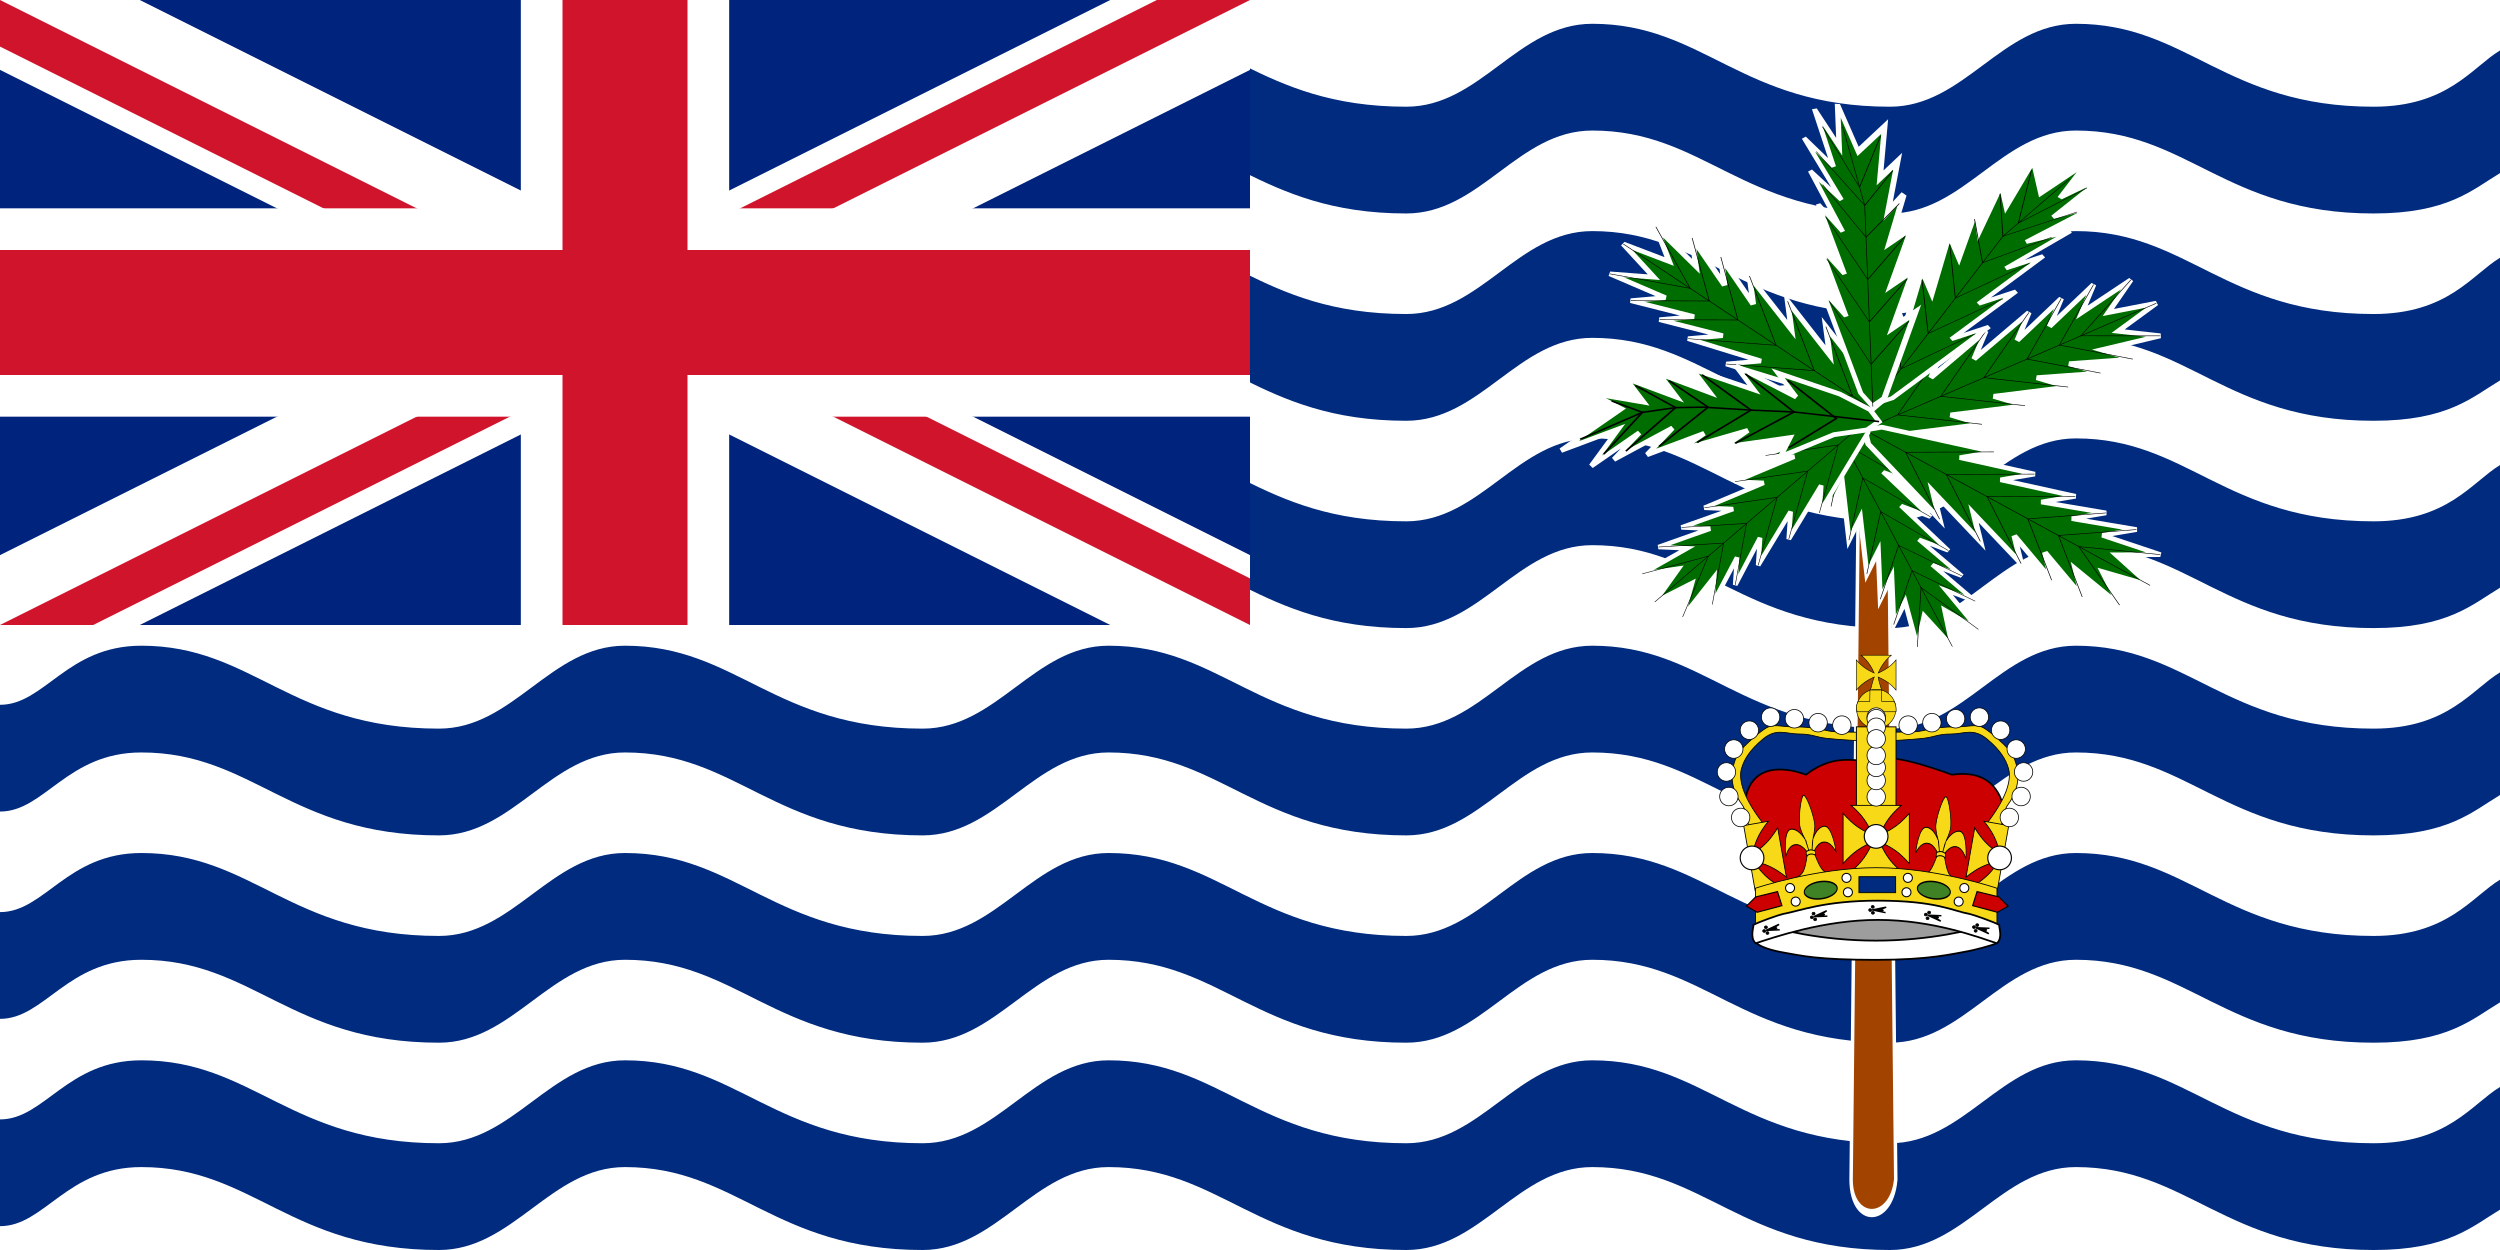
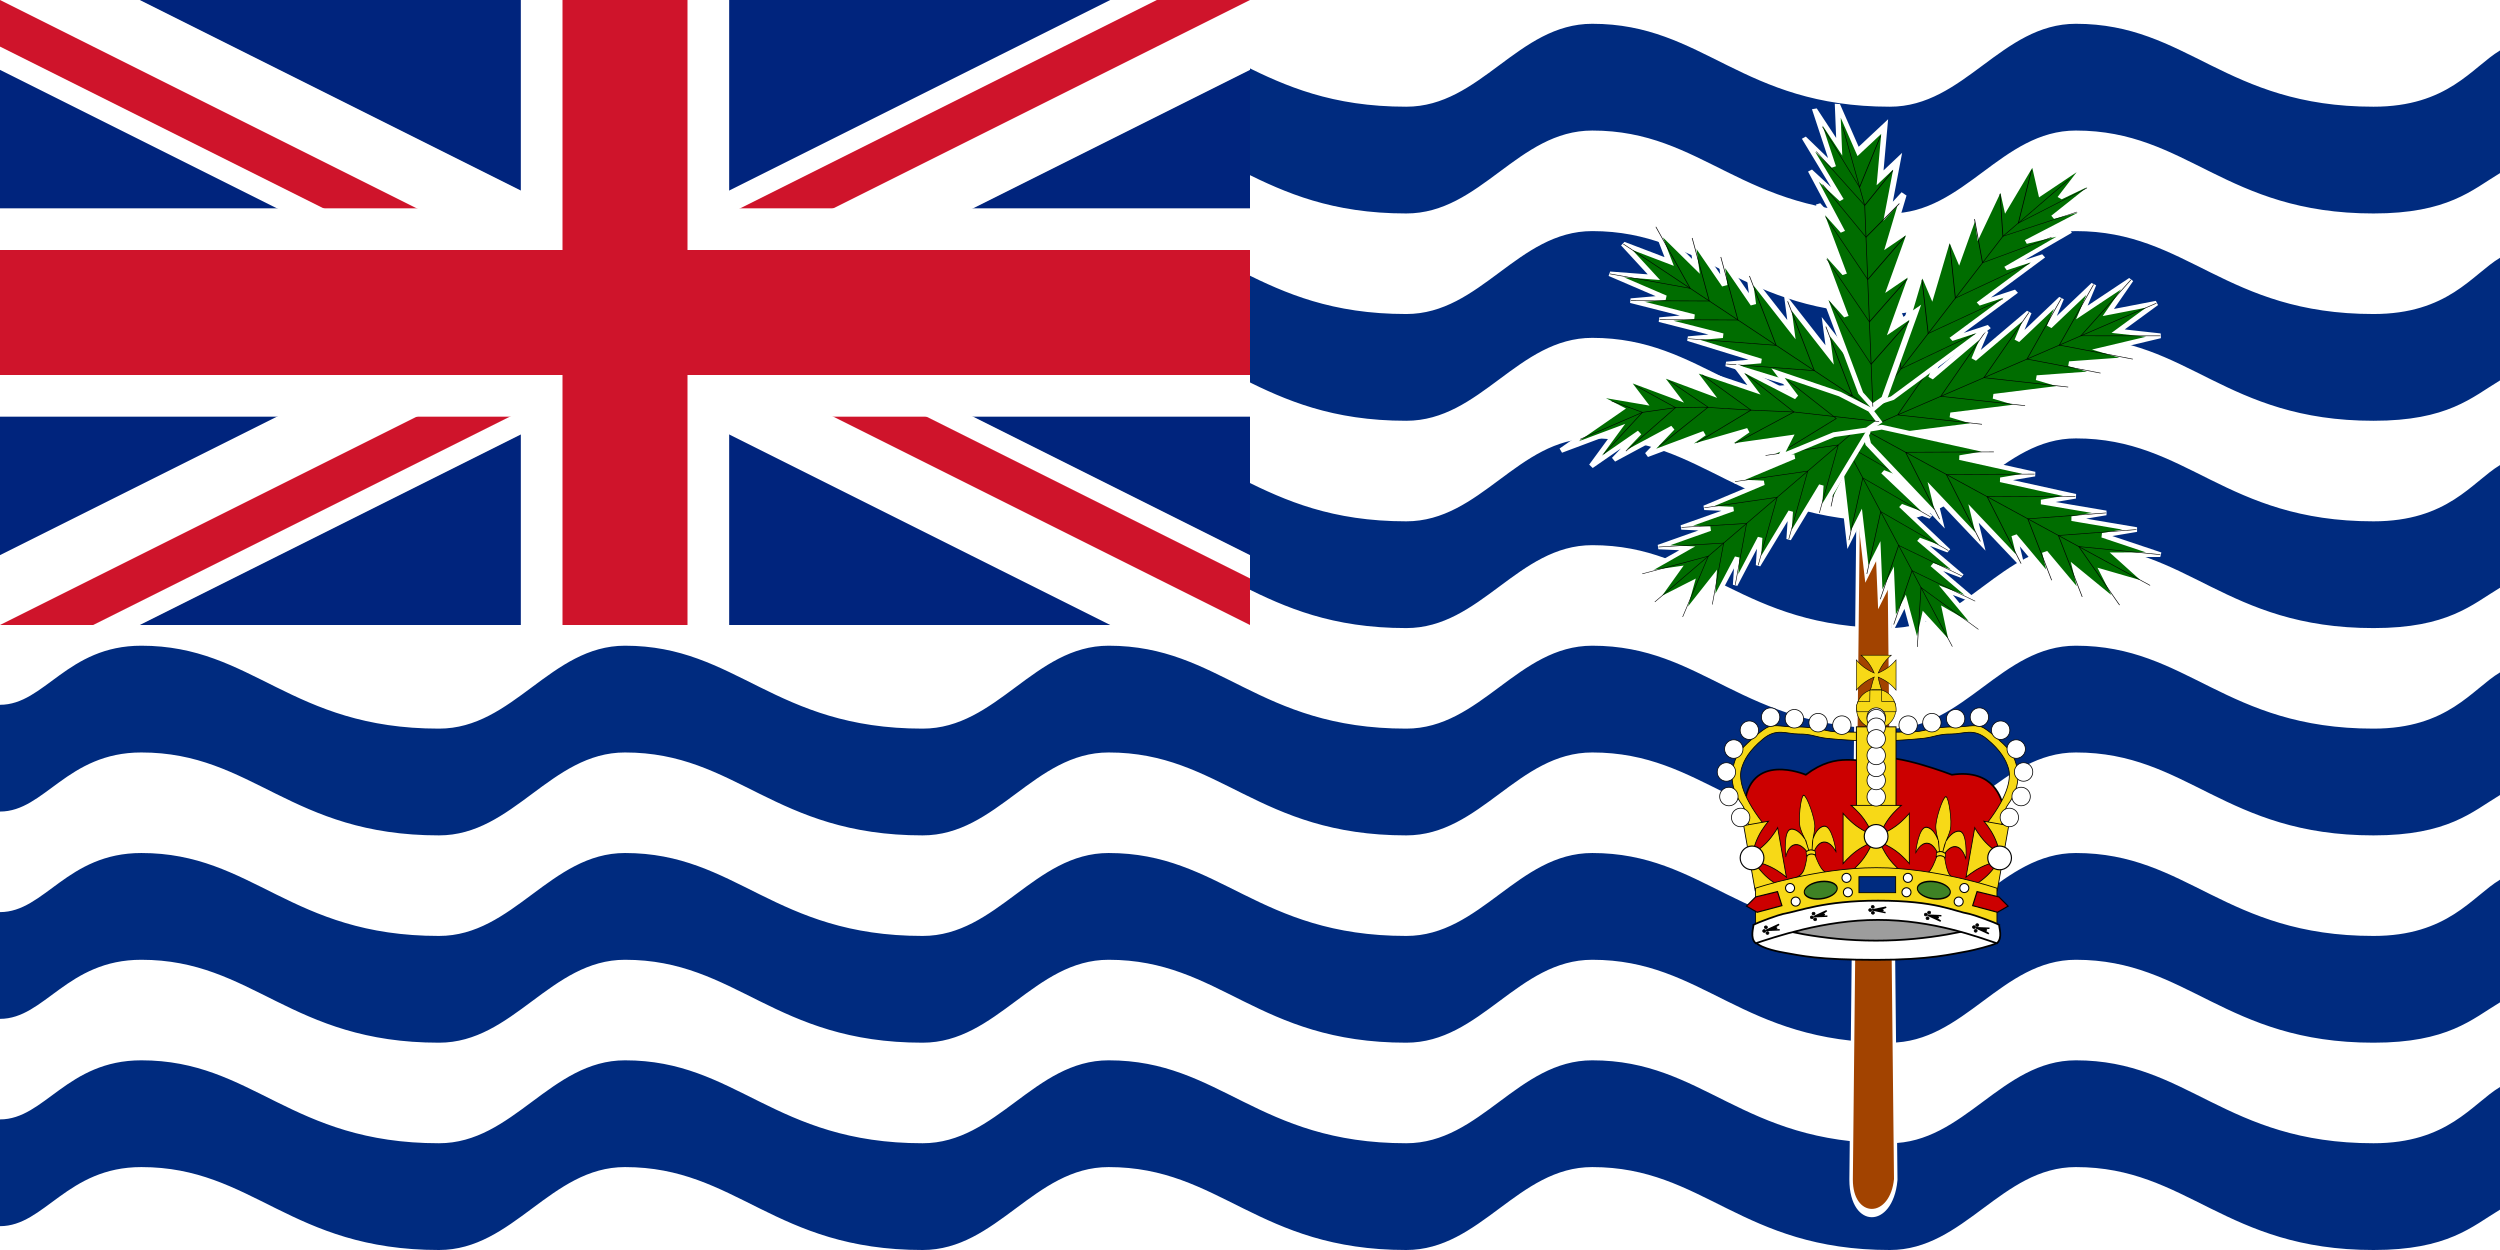
<svg xmlns="http://www.w3.org/2000/svg" xmlns:xlink="http://www.w3.org/1999/xlink" viewBox="0 0 600 300">
  <defs>
    <clipPath id="c">
      <path d="M0 0v75h350v75h-50zm300 0H150v200H0v-50z" />
    </clipPath>
    <clipPath id="b">
      <path d="M0 0h300v150H0z" />
    </clipPath>
  </defs>
  <path fill="#FFF" d="M0 0h600v300H0z" />
  <path id="a" fill="#002b7f" d="M600 260.881c-6.723 4.045-12.499 13.498-30.36 13.498-35.711 0-44.641-19.902-71.427-19.902-17.856 0-26.785 19.902-44.641 19.902-35.715 0-44.643-19.902-71.429-19.902-17.857 0-26.786 19.902-44.643 19.902-35.714 0-44.643-19.902-71.428-19.902-17.858 0-26.786 19.902-44.643 19.902-35.714 0-44.643-19.902-71.429-19.902-17.858 0-26.786 19.902-44.643 19.902-35.714 0-44.643-19.902-71.428-19.902-17.858 0-23.215 14.182-33.929 14.182v25.621c10.714 0 16.071-14.181 33.929-14.181 26.785 0 35.714 19.901 71.428 19.901 17.857 0 26.785-19.901 44.643-19.901 26.785 0 35.715 19.901 71.429 19.901 17.857 0 26.785-19.901 44.643-19.901 26.785 0 35.714 19.901 71.428 19.901 17.857 0 26.786-19.901 44.643-19.901 26.786 0 35.714 19.901 71.429 19.901 17.856 0 26.785-19.901 44.641-19.901 26.786 0 35.716 19.901 71.427 19.901 17.861 0 23.637-5.64 30.36-9.684v-29.435z" />
-   <use transform="translate(0 -49.753)" xlink:href="#a" />
-   <use transform="translate(0 -99.507)" xlink:href="#a" />
-   <use transform="translate(0 -149.26)" xlink:href="#a" />
-   <use transform="translate(0 -199.014)" xlink:href="#a" />
-   <use transform="translate(0 -248.768)" xlink:href="#a" />
+   <use xlink:href="#a" transform="translate(0 -49.753)" />
+   <use xlink:href="#a" transform="translate(0 -99.507)" />
+   <use xlink:href="#a" transform="translate(0 -149.26)" />
+   <use xlink:href="#a" transform="translate(0 -199.014)" />
+   <use xlink:href="#a" transform="translate(0 -248.768)" />
  <path fill="#FFF" d="M0 0h300v152H0z" />
  <g clip-path="url(#b)">
    <path fill="#00247d" d="M0 0h300v150H0z" />
-     <path d="m0 0 300 150m0-150L0 150" stroke="#fff" stroke-width="30" />
-     <path d="m0 0 300 150m0-150L0 150" stroke="#cf142b" stroke-width="20" clip-path="url(#c)" />
-     <path d="M150 0v200M0 75h350" stroke="#fff" stroke-width="50" />
-     <path d="M150 0v200M0 75h350" stroke="#cf142b" stroke-width="30" />
+     <path stroke="#fff" stroke-width="30" d="m0 0 300 150m0-150L0 150" />
+     <path stroke="#cf142b" stroke-width="20" d="m0 0 300 150m0-150L0 150" clip-path="url(#c)" />
+     <path stroke="#fff" stroke-width="50" d="M150 0v200M0 75h350" />
+     <path stroke="#cf142b" stroke-width="30" d="M150 0v200M0 75h350" />
  </g>
-   <path d="M814.961-301.181 797.244 407.48c0 37.298 80.097 37.298 88.583 0L868.11-301.181h-53.149z" transform="matrix(.12095 0 0 .28726 347.839 166.046)" style="fill:#a24300;stroke-width:6.935;stroke:#fff" />
+   <path d="M814.961-301.181 797.244 407.48c0 37.298 80.097 37.298 88.583 0L868.11-301.181h-53.149z" style="fill:#a24300;stroke-width:6.935;stroke:#fff" transform="matrix(.12095 0 0 .28726 347.839 166.046)" />
  <g transform="matrix(.43857 0 0 .37683 122.2 25.058)">
    <g transform="matrix(-.31451 .10485 -.1383 -.30323 1046.472 373.319)">
      <g id="d" style="fill:none;stroke-width:1;stroke:#000">
-         <path d="m496.063 549.213 17.717 70.866 35.433-53.15-17.717 88.583 35.433-35.433-35.433 88.582 35.433-35.433-35.433 88.583 35.433-35.433-35.433 106.299 35.433-35.433-35.433 106.299 35.433-35.433-35.433 106.299-17.716 53.151-17.717 17.72-17.717-17.72-17.716-53.151-35.433-106.299 35.433 35.433-35.433-106.299 35.433 35.433-35.433-106.299 35.433 35.433-35.433-88.583 35.433 35.433-35.433-88.582 35.433 35.433-17.717-88.583 35.433 53.15 17.717-70.866z" transform="translate(177.166 -224.052)" style="fill:#006d00;stroke-width:8.25;stroke:#fff" />
-         <path d="M496.063 549.213v496.067m-70.866-177.17 70.866 106.299 70.866-106.299" transform="translate(177.166 -224.052)" />
-         <path d="m425.197 797.244 70.866 106.299 70.866-106.299" transform="translate(177.166 -224.052)" />
-         <path d="m425.197 726.378 70.866 106.299 70.866-106.299" transform="translate(177.166 -224.052)" />
-         <path d="m425.197 673.228 70.866 88.583 70.866-88.583" transform="translate(177.166 -224.052)" />
-         <path d="m425.197 620.079 70.866 88.582 70.866-88.582" transform="translate(177.166 -224.052)" />
-         <path d="m442.913 566.929 53.15 106.299 53.15-106.299" transform="translate(177.166 -224.052)" />
+         <path d="m496.063 549.213 17.717 70.866 35.433-53.15-17.717 88.583 35.433-35.433-35.433 88.582 35.433-35.433-35.433 88.583 35.433-35.433-35.433 106.299 35.433-35.433-35.433 106.299 35.433-35.433-35.433 106.299-17.716 53.151-17.717 17.72-17.717-17.72-17.716-53.151-35.433-106.299 35.433 35.433-35.433-106.299 35.433 35.433-35.433-106.299 35.433 35.433-35.433-88.583 35.433 35.433-35.433-88.582 35.433 35.433-17.717-88.583 35.433 53.15 17.717-70.866z" style="fill:#006d00;stroke-width:8.25;stroke:#fff" transform="translate(177.166 -224.052)" />
+         <path d="M673.228 325.161v496.067m-70.866-177.17 70.866 106.3 70.866-106.3" />
+         <path d="m602.362 573.192 70.866 106.3 70.866-106.3" />
+         <path d="m602.362 502.326 70.866 106.3 70.866-106.3" />
+         <path d="m602.362 449.176 70.866 88.583 70.866-88.583" />
+         <path d="m602.362 396.027 70.866 88.582 70.866-88.582" />
+         <path d="m620.079 342.877 53.15 106.3 53.15-106.3" />
      </g>
    </g>
    <use xlink:href="#d" transform="matrix(.23652 -.28186 .29496 .22762 354.567 204.654)" />
    <use xlink:href="#d" transform="matrix(.15164 .33524 -.3329 .1673 907.539 -153.47)" />
    <use xlink:href="#d" transform="matrix(-.20952 .30246 -.3147 -.19945 1141.363 167.58)" />
    <use xlink:href="#d" transform="matrix(-.20772 -.25838 .23618 -.23515 689.986 567.277)" />
    <g transform="matrix(-.36218 -.09947 -.2098 .31773 1222.415 -24.23)">
      <g id="e" style="fill:none;stroke-width:1;stroke:#000">
-         <path d="m460.63 549.213 28.643 70.866 42.223-53.15-10.184 88.583 27.9-35.433-17.716 88.582 25.249-35.433-25.249 88.583 35.433-35.433-35.433 106.299 35.433-35.433-35.433 106.299 35.433-35.433-35.433 106.299-17.716 53.151-17.717 17.72-17.717-17.72-17.716-53.151-35.433-106.299 35.433 35.433-35.433-106.299 35.433 35.433-35.433-106.299 35.433 35.433-45.617-88.583 45.617 35.433-53.15-88.582 42.966 35.433-25.25-88.583 35.433 53.15.001-70.866z" transform="translate(283.465 -124.016)" style="fill:#006d00;stroke-width:8.25;stroke:#fff" />
-         <path d="m467.208 584.646 28.855 124.016v336.618" transform="translate(283.465 -124.016)" />
-         <path d="m436.23 885.827 59.833 88.582 60.682-88.582" transform="translate(283.465 -124.016)" />
-         <path d="m434.533 814.961 61.53 88.582 60.682-88.582" transform="translate(283.465 -124.016)" />
-         <path d="m435.381 744.095 60.682 88.582 59.833-88.582" transform="translate(283.465 -124.016)" />
-         <path d="m432.835 690.945 63.228 70.866 53.149-70.866" transform="translate(283.465 -124.016)" />
-         <path d="m425.197 637.796 70.866 70.865 45.406-70.865" transform="translate(283.465 -124.016)" />
-         <path d="m436.124 593.238 53.15 86.886 35.327-95.478" transform="translate(283.465 -124.016)" />
+         <path d="m460.63 549.213 28.643 70.866 42.223-53.15-10.184 88.583 27.9-35.433-17.716 88.582 25.249-35.433-25.249 88.583 35.433-35.433-35.433 106.299 35.433-35.433-35.433 106.299 35.433-35.433-35.433 106.299-17.716 53.151-17.717 17.72-17.717-17.72-17.716-53.151-35.433-106.299 35.433 35.433-35.433-106.299 35.433 35.433-35.433-106.299 35.433 35.433-45.617-88.583 45.617 35.433-53.15-88.582 42.966 35.433-25.25-88.583 35.433 53.15.001-70.866z" style="fill:#006d00;stroke-width:8.25;stroke:#fff" transform="translate(283.465 -124.016)" />
+         <path d="m750.673 460.63 28.855 124.016v336.618" />
+         <path d="m719.695 761.81 59.833 88.583 60.682-88.582" />
+         <path d="m717.998 690.945 61.53 88.582 60.682-88.582" />
+         <path d="m718.846 620.079 60.682 88.582 59.833-88.582" />
+         <path d="m716.3 566.929 63.228 70.866 53.149-70.866" />
+         <path d="m708.662 513.78 70.866 70.865 45.406-70.865" />
+         <path d="m719.589 469.222 53.15 86.886 35.327-95.478" />
      </g>
    </g>
    <use xlink:href="#e" transform="matrix(.36088 .10411 .01321 .38053 452.761 -239.266)" />
    <g style="fill:none;stroke-width:1;stroke:#000">
-       <path d="m354.331 531.496 88.583 88.583 17.716-53.149v88.582l35.433-35.433-17.716 88.583 35.432-35.434-17.716 88.584 35.433-35.433-17.716 106.299 35.433-35.433-35.433 106.299 35.433-35.433-17.717 106.298-17.716 53.151-17.717 17.72-17.717-17.72-17.716-53.151-53.15-82.294 35.434 11.429-35.433-106.299 35.433 35.433-53.15-106.299 35.433 35.433-53.15-88.584 53.15 35.434-70.866-88.583 53.149 35.433-70.866-70.866 70.866 35.433-53.149-88.583z" transform="matrix(.04613 -.36474 .32602 .0648 386.005 315.21)" style="fill:#006d00;stroke-width:8.25;stroke:#fff" />
-       <path d="m586.061 213.273 34.084-17.138 18.145-3.018 15.147-.302 26.102 1.875 23.533 1.195 46.596 6.12" />
-       <path d="m700.19 218.668 26.041-18.63-26.538-24.25" />
-       <path d="m670.937 215.888 32.135-20.003-26.538-24.25" />
-       <path d="m650.112 215.34 29.427-20.65-26.76-22.499M611.1 220.835l27.19-27.718-21.912-14.014" />
-       <path d="m599.021 222.708 21.124-26.573-16.842-7.28m25.942 28.962 26.845-24.987-21.538-16.974" />
+       <path d="m354.331 531.496 88.583 88.583 17.716-53.149v88.582l35.433-35.433-17.716 88.583 35.432-35.434-17.716 88.584 35.433-35.433-17.716 106.299 35.433-35.433-35.433 106.299 35.433-35.433-17.717 106.298-17.716 53.151-17.717 17.72-17.717-17.72-17.716-53.151-53.15-82.294 35.434 11.429-35.433-106.299 35.433 35.433-53.15-106.299 35.433 35.433-53.15-88.584 53.15 35.434-70.866-88.583 53.149 35.433-70.866-70.866 70.866 35.433-53.149-88.583z" style="fill:#006d00;stroke-width:8.25;stroke:#fff" transform="matrix(.04613 -.36474 .32602 .0648 386.005 315.21)" />
+       <path d="m378.962 560.015 63.952 95.497 17.716 53.15 8.859 45.205 8.858 78.811 9.315 70.866 8.401 141.736" transform="matrix(.04613 -.36474 .32602 .0648 386.005 315.21)" />
+       <path d="m425.197 903.544 63.665 70.866 50.749-88.583" transform="matrix(.04613 -.36474 .32602 .0648 386.005 315.21)" />
+       <path d="m417.082 814.961 70.579 88.583 50.75-88.583" transform="matrix(.04613 -.36474 .32602 .0648 386.005 315.21)" />
+       <path d="m407.48 752.443 70.867 80.235 45.948-88.583M372.047 637.796l88.583 70.866 25.831-70.866" transform="matrix(.04613 -.36474 .32602 .0648 386.005 315.21)" />
+       <path d="m360.618 602.363 82.296 53.149 10.515-53.149m-63.665 88.582 81.095 70.866 33.946-70.866" transform="matrix(.04613 -.36474 .32602 .0648 386.005 315.21)" />
    </g>
  </g>
  <path d="m52.504 257.674 98.536-17.68 102.642 17.68-47.626 19.801-87.861 1.415-65.691-21.216z" style="fill:#9d9d9d;stroke-width:1.008;stroke:#000" transform="translate(412 157.18) scale(.25333)" />
  <path d="M151.789 98.445c-17.223 5.987-36.302-8.425-67.359 15.094 0 0-54.144-23.163-58.257 30.371-.165 2.167 8.57 15.223 9.786 14.29 6.804-5.224-3.23 5.072-3.23 6.56 0 1.5.998 2.333 1.335 2.994.331.667 1.163 1.665 1.329 4.494.165 2.828-6.137 10.544-3.474 13.372 2.657 2.829 2.822 10.984 2.822 13.311 0 2.326 1.666 8.816 2.829 10.151 1.163 1.328 3.159 4.653 3.159 7.481 0 2.829 1.163 10.647.661 12.637-.496 1.996 2.994 4.494 6.16 5.492 3.159.998 43.935 1.706 101.162.708 57.233-.998 76.328 8.057 99.974-.543 3.655-1.328 4.322-4.322 3.992-5.988-.337-1.659 0-6.979.998-8.314.998-1.328 7.653-11.975 6.318-13.971 1.256-1.134 10.589 5.39 4.645-.436-1.524-1.493.853-17.216 1.673-20.528.827-3.318 2.096-9.549 3.621-10.706 1.532-1.157-2.598-5.488-2.305-6.27.298-.788 1.411-3.229 2.962-4.341 0 0 2.885-13.527 1.106-20.176-1.767-6.655-8.27-36.583-48.862-30.588 0 0-54.34-20.9-71.045-15.094z" style="fill:#c00;stroke-width:1.629;stroke:#000" transform="translate(412 157.18) scale(.25333)" />
  <g transform="translate(413.752 163.796) scale(.27506)">
-     <g transform="matrix(.49697 -.0446 .08947 .72677 44.7 100.543)" stroke-width="1.241">
+     <g stroke-width="1.241" transform="matrix(.49697 -.0446 .08947 .72677 44.7 100.543)">
      <g id="f">
        <path d="M49.75.125c-5.093.89-15.156 29.245-12.609 38.75 1.763 6.58 4.498 11.12 6.047 13.906-3.405-4.685-11.383-13.75-22.25-13.75-13.664 0-15.431 29.948-15.094 31.875.001.007-.002.026 0 .032.001.004.029.027.031.031h.031c.613-.715 6.142-13.094 19.657-13.094 8.896 0 15.829 7.035 18.375 10.031-.001.945.022 1.858.031 2.782-2.004 2.828-3.282 9.531-9.469 17.968C27.023 98.852 4.128 99.897.281 100h49.532c.047 0 .109.003.156 0 .022.002.04-.001.062 0 .047.003.109 0 .157 0h49.531c-3.847-.103-27.18-1.148-34.656-11.344-6.188-8.437-7.028-15.14-9.032-17.968.009-.924.032-1.837.032-2.782 2.545-2.996 9.478-10.031 18.375-10.031 13.514 0 19.043 12.379 19.656 13.094h.031c.002-.004.03-.027.031-.031.002-.006-.001-.025 0-.032.337-1.927-1.43-31.875-15.093-31.875-10.868 0-18.846 9.065-22.25 13.75 1.548-2.786 4.29-8.575 5.718-13.906C65.118 29.219 55.091.132 50 .125c-.08 0-.169-.014-.25 0zm-6.437 52.844c.352.49.662.912.906 1.281.005.008.541 2.977.547 2.984-.003.064 2.627 10.186 2.624 10.25-.264-.392-3.737-13.915-4.077-14.515zm13.375 0c-.341.6-4.033 14.123-4.297 14.515-.003-.064 3.393-13.139 3.39-13.203 0-.01-.437 2.964-.437 2.953.244-.369.991-3.775 1.344-4.265z" style="fill:#f7d917;stroke-width:1.241;stroke:#000" />
        <path d="M42 67.578s4-1.859 8-1.859 8 1.859 8 1.859v4.953s-4-1.859-8-1.859-8 1.859-8 1.859v-4.953z" style="fill:#f7d917;stroke-width:1.241;stroke:#000" />
      </g>
    </g>
    <use xlink:href="#f" transform="matrix(.49538 .0597 -.0636 .7295 168.919 96.59)" />
    <g style="fill:#f7d917;stroke-width:.715;stroke:#000">
      <path d="m24.308 134.56 9.69-11.814s.903 1.168 0 0C14.132 97.065 13.127 82.331 15.363 74.87c2.236-7.461 6.709-15.544 18.635-25.493 11.926-9.948 20.156-4.419 31.336-4.419 11.181 0 14.163 2.487 23.852 3.731 9.69 1.243 35.778 2.487 35.778 2.487v-6.84s1.029.192 0 0c-11.518-2.147-26.088 0-35.778-2.487-9.689-2.487-17.889-3.108-28.324-3.108-10.435 0-17.92-3.043-24.628 1.31-6.709 4.352-14.908 11.813-20.871 18.031C9.4 64.3 6.419 76.735 7.164 84.818c.746 8.083 3.727 14.923 8.199 21.14 4.473 6.218 3.727 11.192 5.218 15.544 1.491 4.353 3.727 13.679 3.727 13.058zm214.947 0-9.69-11.814s-.904 1.168 0 0c19.865-25.681 20.87-40.415 18.634-47.876-2.236-7.461-6.708-15.544-18.634-25.493-11.926-9.948-20.156-4.419-31.337-4.419-11.181 0-14.162 2.487-23.852 3.731-9.69 1.243-35.778 2.487-35.778 2.487v-6.84s-1.029.192 0 0c11.519-2.147 26.088 0 35.778-2.487 9.69-2.487 17.889-3.108 28.324-3.108 10.436 0 17.92-3.043 24.629 1.31 6.708 4.352 14.907 11.813 20.87 18.031 5.963 6.218 8.945 18.653 8.199 26.736-.745 8.083-3.727 14.923-8.199 21.14-4.472 6.218-3.727 11.192-5.217 15.544-1.491 4.353-3.727 13.679-3.727 13.058z" />
-       <path style="stroke-width:.835" d="M115.553 38.701h34.563v70.894h-34.563z" />
+       <path d="M115.553 38.701h34.563v70.894h-34.563z" style="stroke-width:.835" />
    </g>
    <g style="fill:#f7d917;stroke-width:.5;stroke:#000">
      <path d="M119.684-23.799s3.72 3.028 6.575 6.922c2.856 3.893 4.846 8.652 4.846 8.652s-4.759-1.99-8.652-4.846c-3.894-2.855-6.922-6.575-6.922-6.575V6.656s3.028-3.72 6.922-6.575c3.893-2.856 8.652-4.846 8.652-4.846s-1.534 3.927-2.524 8.653c-.891 4.25-8.183 14.064-8.183 14.064l21.303 1.429s-3.542-11.243-4.969-15.493c-1.536-4.578-2.167-8.653-2.167-8.653s4.759 1.99 8.653 4.846c3.893 2.855 6.921 6.575 6.921 6.575v-26.302s-3.028 3.72-6.921 6.575c-3.894 2.856-8.653 4.846-8.653 4.846s1.99-4.759 4.846-8.652c2.855-3.894 6.575-6.922 6.575-6.922h-26.302z" />
      <path d="M149.978 23.076a17.143 17.143 0 1 1-34.286 0 17.143 17.143 0 1 1 34.286 0z" />
      <path d="M116.074 25.535h34.102s.494-6.596-1.974-9.064h-10.594l-.179-9.888h-10.042l-.179 9.888s-7.127.357-10.41.357c-1.489 4.041-1.26 4.381-1.26 4.381l.536 4.326z" />
    </g>
    <g style="fill:#f7d917;stroke-width:.75;stroke:#000">
      <path d="M110.877 107.221s6.212 5.056 10.979 11.557c4.767 6.501 8.09 14.446 8.09 14.446s-7.946-3.323-14.446-8.09c-6.501-4.767-11.557-10.979-11.557-10.979v43.916s5.056-6.211 11.557-10.979c6.5-4.767 14.446-8.09 14.446-8.09s-3.323 7.946-8.09 14.447c-4.767 6.5-10.979 11.557-10.979 11.557h43.916s-6.212-5.057-10.979-11.557c-4.767-6.501-8.09-14.447-8.09-14.447s7.946 3.323 14.446 8.09c6.501 4.768 11.557 10.979 11.557 10.979v-43.916s-5.056 6.212-11.557 10.979c-6.5 4.767-14.446 8.09-14.446 8.09s3.323-7.945 8.09-14.446c4.767-6.501 10.979-11.557 10.979-11.557h-43.916zM27.24 181.78l21.625-3.813s-6.995-3.901-12.819-9.475c-5.824-5.574-10.476-12.822-10.476-12.822s8.402 1.892 15.632 5.458c7.23 3.566 13.288 8.806 13.288 8.806l-7.626-43.249s-3.901 6.995-9.475 12.819c-5.574 5.824-12.822 10.475-12.822 10.475s1.892-8.401 5.458-15.631c3.566-7.23 8.806-13.288 8.806-13.288l-21.625 3.813L27.24 181.78zm199.599-60.72s5.24 6.058 8.806 13.288c3.566 7.23 5.458 15.631 5.458 15.631s-7.248-4.651-12.822-10.475c-5.574-5.824-9.475-12.819-9.475-12.819l-7.626 43.249s6.058-5.24 13.288-8.806c7.23-3.566 15.632-5.458 15.632-5.458s-4.652 7.248-10.476 12.822c-5.823 5.574-12.819 9.475-12.819 9.475l21.625 3.813 10.034-56.907-21.625-3.813z" />
      <path d="m27.464 179.533.15 31.506s52.648-17.928 105.296-17.928 105.296 17.928 105.296 17.928v-31.506s-52.685-17.929-105.371-17.929c-52.686 0-105.371 17.929-105.371 17.929z" />
    </g>
    <g fill="#FFF" stroke="#000">
      <g transform="translate(21.246 -360.32) scale(.66123)">
        <path id="g" d="M2.02 723.052a12.122 12.122 0 1 1-24.243 0 12.122 12.122 0 1 1 24.243 0z" />
      </g>
      <use xlink:href="#g" transform="translate(10.965 -378.602) scale(.66123)" />
      <use xlink:href="#g" transform="translate(8.822 -400.03) scale(.66123)" />
      <use xlink:href="#g" transform="translate(15.25 -420.03) scale(.66123)" />
      <use xlink:href="#g" transform="translate(28.822 -436.459) scale(.66123)" />
      <use xlink:href="#g" transform="translate(47.394 -447.887) scale(.66123)" />
      <use xlink:href="#g" transform="translate(68.108 -446.459) scale(.66123)" />
      <use xlink:href="#g" transform="translate(88.822 -443.03) scale(.66123)" />
      <use xlink:href="#g" transform="translate(109.537 -440.887) scale(.66123)" />
      <use xlink:href="#g" transform="matrix(-.66123 0 0 .66123 242.316 -360.32)" />
      <use xlink:href="#g" transform="matrix(-.66123 0 0 .66123 252.597 -378.602)" />
      <use xlink:href="#g" transform="matrix(-.66123 0 0 .66123 254.74 -400.03)" />
      <use xlink:href="#g" transform="matrix(-.66123 0 0 .66123 248.312 -420.03)" />
      <use xlink:href="#g" transform="matrix(-.66123 0 0 .66123 234.74 -436.459)" />
      <use xlink:href="#g" transform="matrix(-.66123 0 0 .66123 216.169 -447.887)" />
      <use xlink:href="#g" transform="matrix(-.66123 0 0 .66123 195.454 -446.459)" />
      <use xlink:href="#g" transform="matrix(-.66123 0 0 .66123 174.74 -443.03)" />
      <use xlink:href="#g" transform="matrix(-.66123 0 0 .66123 154.026 -440.887)" />
      <g transform="translate(1.04)">
        <use xlink:href="#g" transform="translate(138.474 -378.32) scale(.66123)" />
        <use xlink:href="#g" transform="translate(138.474 -392.602) scale(.66123)" />
        <use xlink:href="#g" transform="translate(138.474 -404.03) scale(.66123)" />
        <use xlink:href="#g" transform="translate(138.474 -414.459) scale(.66123)" />
        <use xlink:href="#g" transform="translate(138.474 -447.887) scale(.66123)" />
        <use xlink:href="#g" transform="translate(138.474 -446.459) scale(.66123)" />
        <use xlink:href="#g" transform="translate(138.474 -439.03) scale(.66123)" />
        <use xlink:href="#g" transform="translate(138.474 -428.887) scale(.66123)" />
      </g>
    </g>
    <g fill="#FFF" stroke="#000">
      <g transform="translate(-.457 -2)">
        <path id="h" d="M143.571 136.291a10.357 10.357 0 1 1-20.714 0 10.357 10.357 0 1 1 20.714 0z" />
      </g>
      <use xlink:href="#h" transform="translate(-108.714 16.786)" />
      <use xlink:href="#h" transform="translate(107.286 16.786)" />
    </g>
  </g>
-   <path style="fill:#002b7f;stroke-width:.841;stroke:#000" d="M134.791 210.096h34.762v15.153h-34.762z" transform="translate(412 157.18) scale(.25333)" />
-   <path d="M16.043 233.111a22.995 8.556 0 1 1-45.99 0 22.995 8.556 0 1 1 45.99 0z" transform="matrix(-.1718 -.01744 .00604 .24262 461.52 156.97)" style="fill:#3e8225;stroke-width:1.5;stroke:#000" />
+   <path d="M134.791 210.096h34.762v15.153h-34.762z" style="fill:#002b7f;stroke-width:.841;stroke:#000" transform="translate(412 157.18) scale(.25333)" />
+   <path d="M16.043 233.111a22.995 8.556 0 1 1-45.99 0 22.995 8.556 0 1 1 45.99 0z" style="fill:#3e8225;stroke-width:1.5;stroke:#000" transform="matrix(-.1718 -.01744 .00604 .24262 461.52 156.97)" />
  <path d="m36.937 229.285-8.709 8.709 10.101 5.832 23.493-6.294-4.187-13.304-20.698 5.057zm230.469 0 8.71 8.709-10.102 5.832-23.493-6.294 4.187-13.304 20.698 5.057z" style="fill:#c00;stroke-width:1.086;stroke:#000" transform="translate(412 157.18) scale(.25333)" />
-   <path d="M16.043 233.111a22.995 8.556 0 1 1-45.99 0 22.995 8.556 0 1 1 45.99 0z" transform="matrix(.1718 -.01744 -.00604 .24262 439.58 156.97)" style="fill:#3e8225;stroke-width:1.5;stroke:#000" />
+   <path d="M16.043 233.111a22.995 8.556 0 1 1-45.99 0 22.995 8.556 0 1 1 45.99 0z" style="fill:#3e8225;stroke-width:1.5;stroke:#000" transform="matrix(.1718 -.01744 -.00604 .24262 439.58 156.97)" />
  <g fill="#FFF" stroke="#000" transform="translate(412 157.18) scale(.25333)">
    <g transform="translate(1.07 -3.476)">
      <path id="i" d="M126.203 214.704a4.278 4.278 0 1 1-8.556 0 4.278 4.278 0 1 1 8.556 0z" />
    </g>
    <use xlink:href="#i" transform="translate(2.406 10.16)" />
    <use xlink:href="#i" transform="translate(-52.406 6.15)" />
    <use xlink:href="#i" transform="translate(-47.059 18.984)" />
    <use xlink:href="#i" transform="matrix(-1 0 0 1 303.075 -3.476)" />
    <use xlink:href="#i" transform="matrix(-1 0 0 1 301.738 10.16)" />
    <use xlink:href="#i" transform="matrix(-1 0 0 1 356.55 6.15)" />
    <use xlink:href="#i" transform="matrix(-1 0 0 1 351.203 18.984)" />
  </g>
  <path d="M238.538 280.603c3.267-.567 22.977-5.253 27.127-7.76-2.678-4.828-7.484-8.605-3.744-7.018 2.014.855 3.607-5.799-2.239-10.885-16.973 5.567-57.68 15.739-108.829 15.739-52.344 0-93.562-10.707-110.535-16.273-5.846 5.086-4.025 10.864-4.378 13.023-.003.017.003 2.725 1.069 4.879 5.754 6.251 24.394 9.332 27.662 9.9 15.352 2.666 30.705 6.697 86.148 6.697 51.289 0 72.366-5.635 87.719-8.302z" style="fill:#fff;stroke-width:1.714;stroke:#000" transform="translate(412 157.18) scale(.25333)" />
  <g transform="translate(391.394 139.673) scale(.27506)">
    <path d="M132.906 289.655c-3.009.523-22.147 7.301-25.968 9.61.003.014-.003.045 0 .061.325 1.988-3.322 11.251 2.062 15.935 15.632-5.127 59.525-20.406 106.634-20.406 48.209 0 88.14 15.279 103.772 20.406 5.384-4.684 1.737-13.947 2.063-15.935.003-.016-.004-.047 0-.061-3.822-2.309-22.96-9.087-25.969-9.61-14.14-2.455-28.772-11.586-79.835-11.586-47.237 0-68.619 9.131-82.759 11.586z" style="fill:#fff;stroke-width:1.578;stroke:#000" />
    <g transform="matrix(1.38439 -.14324 .15642 1.26776 -86.626 -64.755)">
      <g id="k" fill="#000" stroke="#000">
        <g transform="translate(56.864 150.9) scale(.4996)">
          <path id="j" d="M115.508 301.56a1.872 1.872 0 1 1-3.743 0 1.872 1.872 0 1 1 3.743 0z" />
        </g>
        <use xlink:href="#j" transform="translate(55.527 153.307) scale(.4996)" />
        <use xlink:href="#j" transform="translate(57.398 154.911) scale(.4996)" />
        <path d="m113.518 303.669 8.526-3.166-4.185 2.392 2.686-.083-2.492 1.168 4.001.275-8.536-.586z" />
      </g>
    </g>
    <use xlink:href="#k" transform="matrix(1.38439 -.14324 .15642 1.26776 -45.032 -76.658)" />
    <use xlink:href="#k" transform="matrix(1.37843 .19234 -.15163 1.26835 100.17 -120.86)" />
    <use xlink:href="#k" transform="matrix(1.38439 .14324 .15642 -1.26776 54.434 659.458)" />
    <use xlink:href="#k" transform="matrix(1.38439 .14324 .15642 -1.26776 96.412 670.42)" />
  </g>
</svg>
